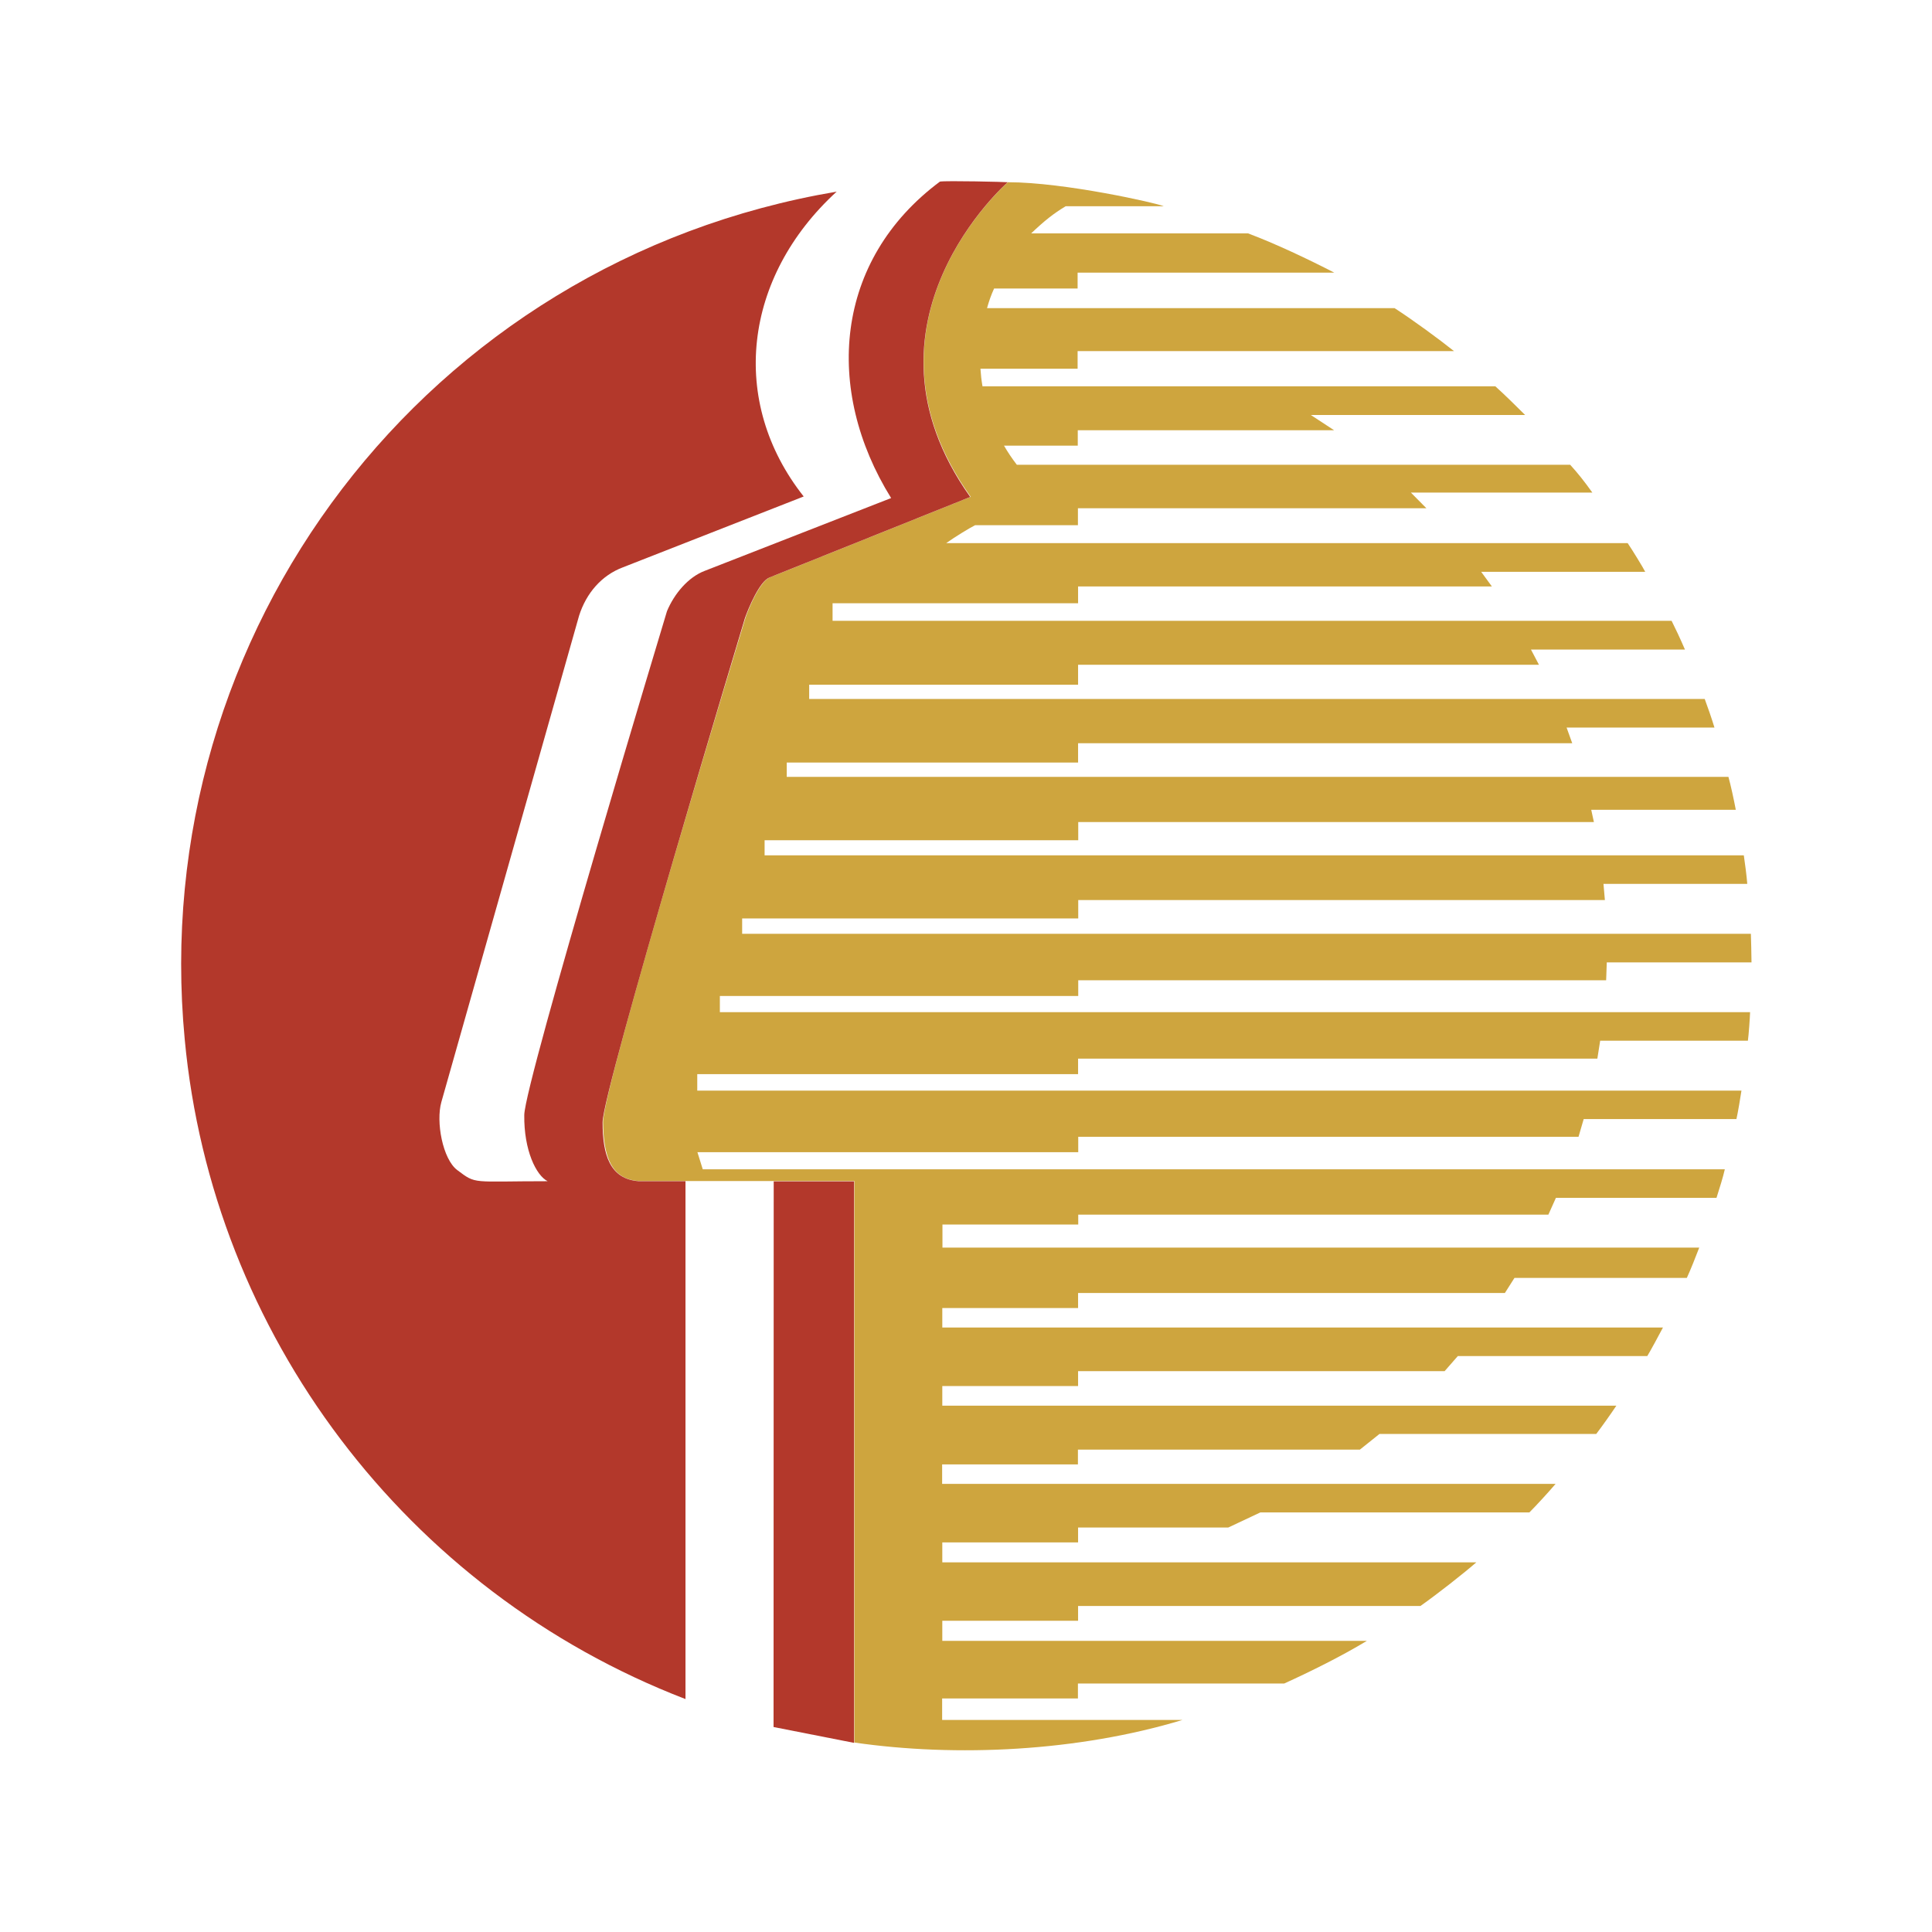
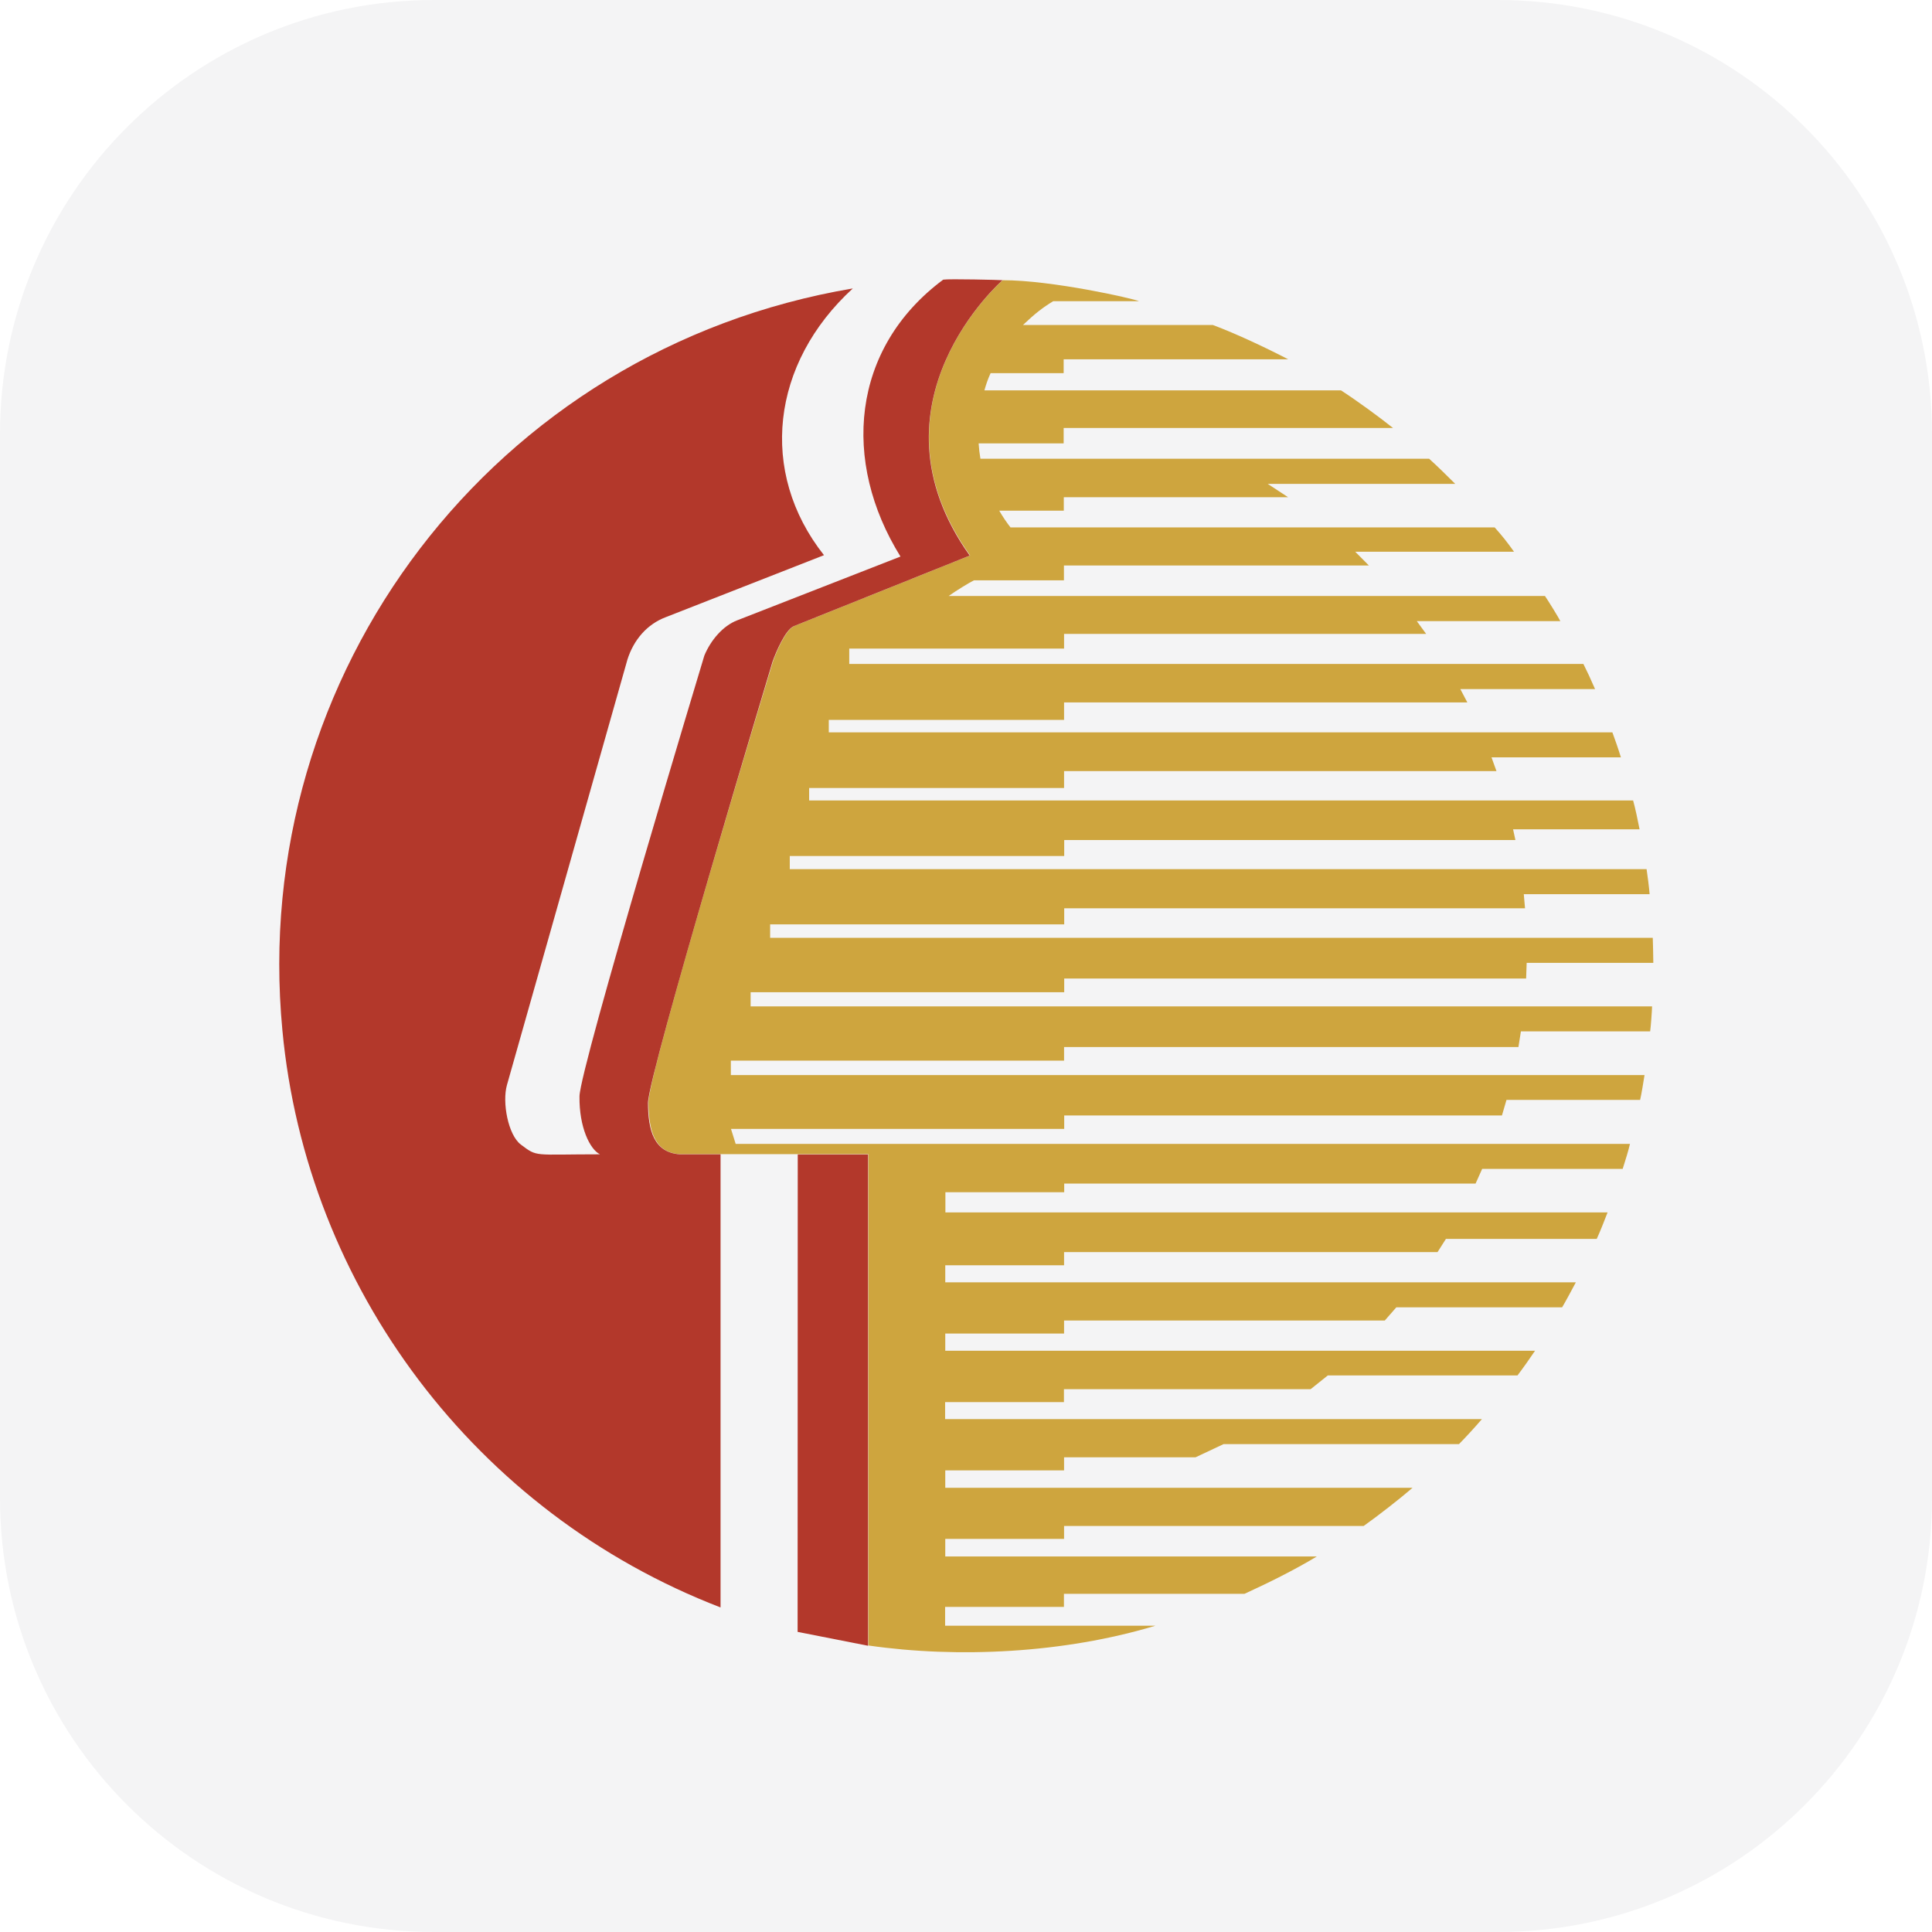
- <svg xmlns="http://www.w3.org/2000/svg" viewBox="0 0 512 512" width="1024" height="1024">
-   <g transform="translate(48 48) scale(4.16)">
+ <svg xmlns="http://www.w3.org/2000/svg" viewBox="0 0 1024 1024">
+   <rect width="1024" height="1024" rx="230" fill="#f4f4f5" />
+   <g transform="translate(148 148) scale(7.28)">
    <path fill="#cea53e" d="M62.61,1.6h-6.26c-.77.46-1.36.93-2.2,1.73h13.82c1.71.64,3.85,1.65,5.49,2.5h-16.35s0,1.01,0,1.01c0,0-5.32,0-5.32,0-.2.44-.32.79-.45,1.25h25.96c1.19.77,2.8,1.95,3.79,2.74h-23.98s0,1.12,0,1.12h-6.19c.03.43.06.7.13,1.12h32.67c.6.54,1.35,1.28,1.9,1.83h-13.65s1.48.97,1.48.97h-16.33v.98h-4.7c.25.43.51.82.82,1.22h35.25c.54.6.88,1.03,1.41,1.77h-11.56s.99,1,.99,1h-22.2v1.08h-6.55c-.34.17-1.25.72-1.84,1.14h43.41c.25.36,1,1.58,1.12,1.83h-10.45s.68.93.68.93h-26.36v1.07h-15.64v1.12s53.45,0,53.45,0c.27.54.52,1.07.85,1.83h-9.81s.51.97.51.97h-29.36v1.27h-17.13v.91s57.05,0,57.05,0c.16.42.46,1.29.62,1.82h-9.42s.36,1,.36,1h-31.48v1.23h-18.56v.91s59.99,0,59.99,0c.15.54.34,1.42.47,2.1h-9.21s.17.78.17.78h-32.85v1.16h-19.98v.96s62.38,0,62.38,0c.06.37.19,1.39.22,1.82h-9.16s.09,1.03.09,1.03h-33.55v1.17h-21.41v.98s64.26,0,64.26,0c.01.25.04,1.42.04,1.82h-9.22s-.04,1.14-.04,1.14h-33.63v1h-22.83v1.03s65.63,0,65.63,0c-.01.36-.09,1.47-.14,1.82h-9.41s-.18,1.14-.18,1.14h-33.08v.99h-24.26v1.05s66.52,0,66.52,0c-.05.35-.24,1.48-.32,1.81h-9.73s-.33,1.13-.33,1.13h-31.87v.98h-24.26l.34,1.09h65.11c-.11.49-.33,1.19-.53,1.82h-10.23s-.48,1.07-.48,1.07h-29.95v.63h-8.65v1.47h48.21c-.2.53-.57,1.46-.79,1.93h-10.98s-.61.96-.61.96h-27.19v.96h-8.65v1.24h45.91c-.14.28-.91,1.69-1,1.82h-12.07s-.84.96-.84.96h-23.35v.95h-8.65v1.25h42.94c-.34.51-.87,1.26-1.28,1.8h-13.81s-1.25,1-1.25,1h-17.96v.94h-8.65v1.24h39.08c-.45.53-1.25,1.4-1.67,1.82h-17.14s-2.04.96-2.04.96h-9.57v.95h-8.65v1.27h34.02c-.9.78-2.5,2.03-3.56,2.78h-21.81s0,.94,0,.94h-8.65v1.28h27.05c-1.64.99-3.56,1.94-5.27,2.72h-13.14s0,.95,0,.95h-8.65v1.37h15.31c-6.65,2.01-14.39,2.38-20.9,1.44v-35.77s-13.7,0-13.7,0c-1.81-.1-2.28-1.58-2.31-3.75s9.07-32.13,9.07-32.13c.22-.65.93-2.33,1.56-2.58l12.79-5.13C42.38,9.02,52.67.07,52.67.07c3.61,0,9.53,1.34,9.93,1.53Z" />
    <g fill="#b3382b">
      <path d="M52.67.06s-10.29,8.96-2.4,20.06l-12.79,5.13c-.63.25-1.33,1.93-1.56,2.58,0,0-9.07,30.09-9.07,32.13s.45,3.62,2.31,3.75h2.97s0,32.99,0,32.99C14.29,89.83,1.98,73.39.23,54.68-2.24,28.74,15.59,5.09,41.76.67c-5.95,5.45-6.88,13.37-2.1,19.42l-11.51,4.51c-1.36.51-2.34,1.64-2.8,3.09l-8.77,30.97c-.36,1.26.08,3.64,1.01,4.34,1.24.93.87.71,5.76.71-.73-.36-1.52-1.97-1.49-4.22.03-2.1,9.09-32.09,9.09-32.09.46-1.11,1.35-2.17,2.4-2.57l11.88-4.64c-4.29-6.9-3.62-15.15,3.11-20.16.42-.07,4.17.02,4.33.04Z" />
      <polygon points="42.87 99.49 37.74 98.48 37.75 63.72 42.87 63.72 42.87 99.49" />
    </g>
  </g>
</svg>
